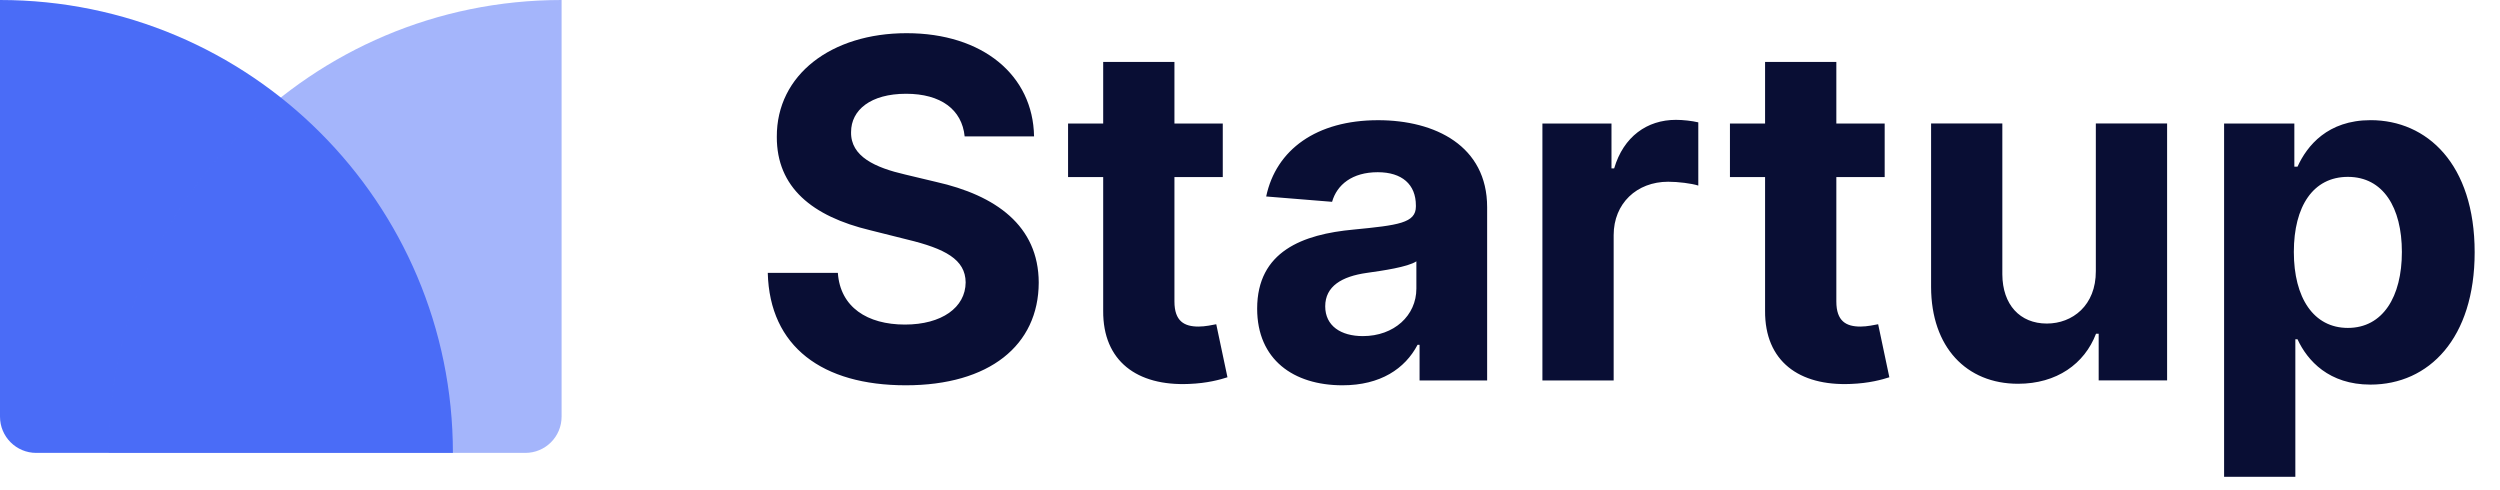
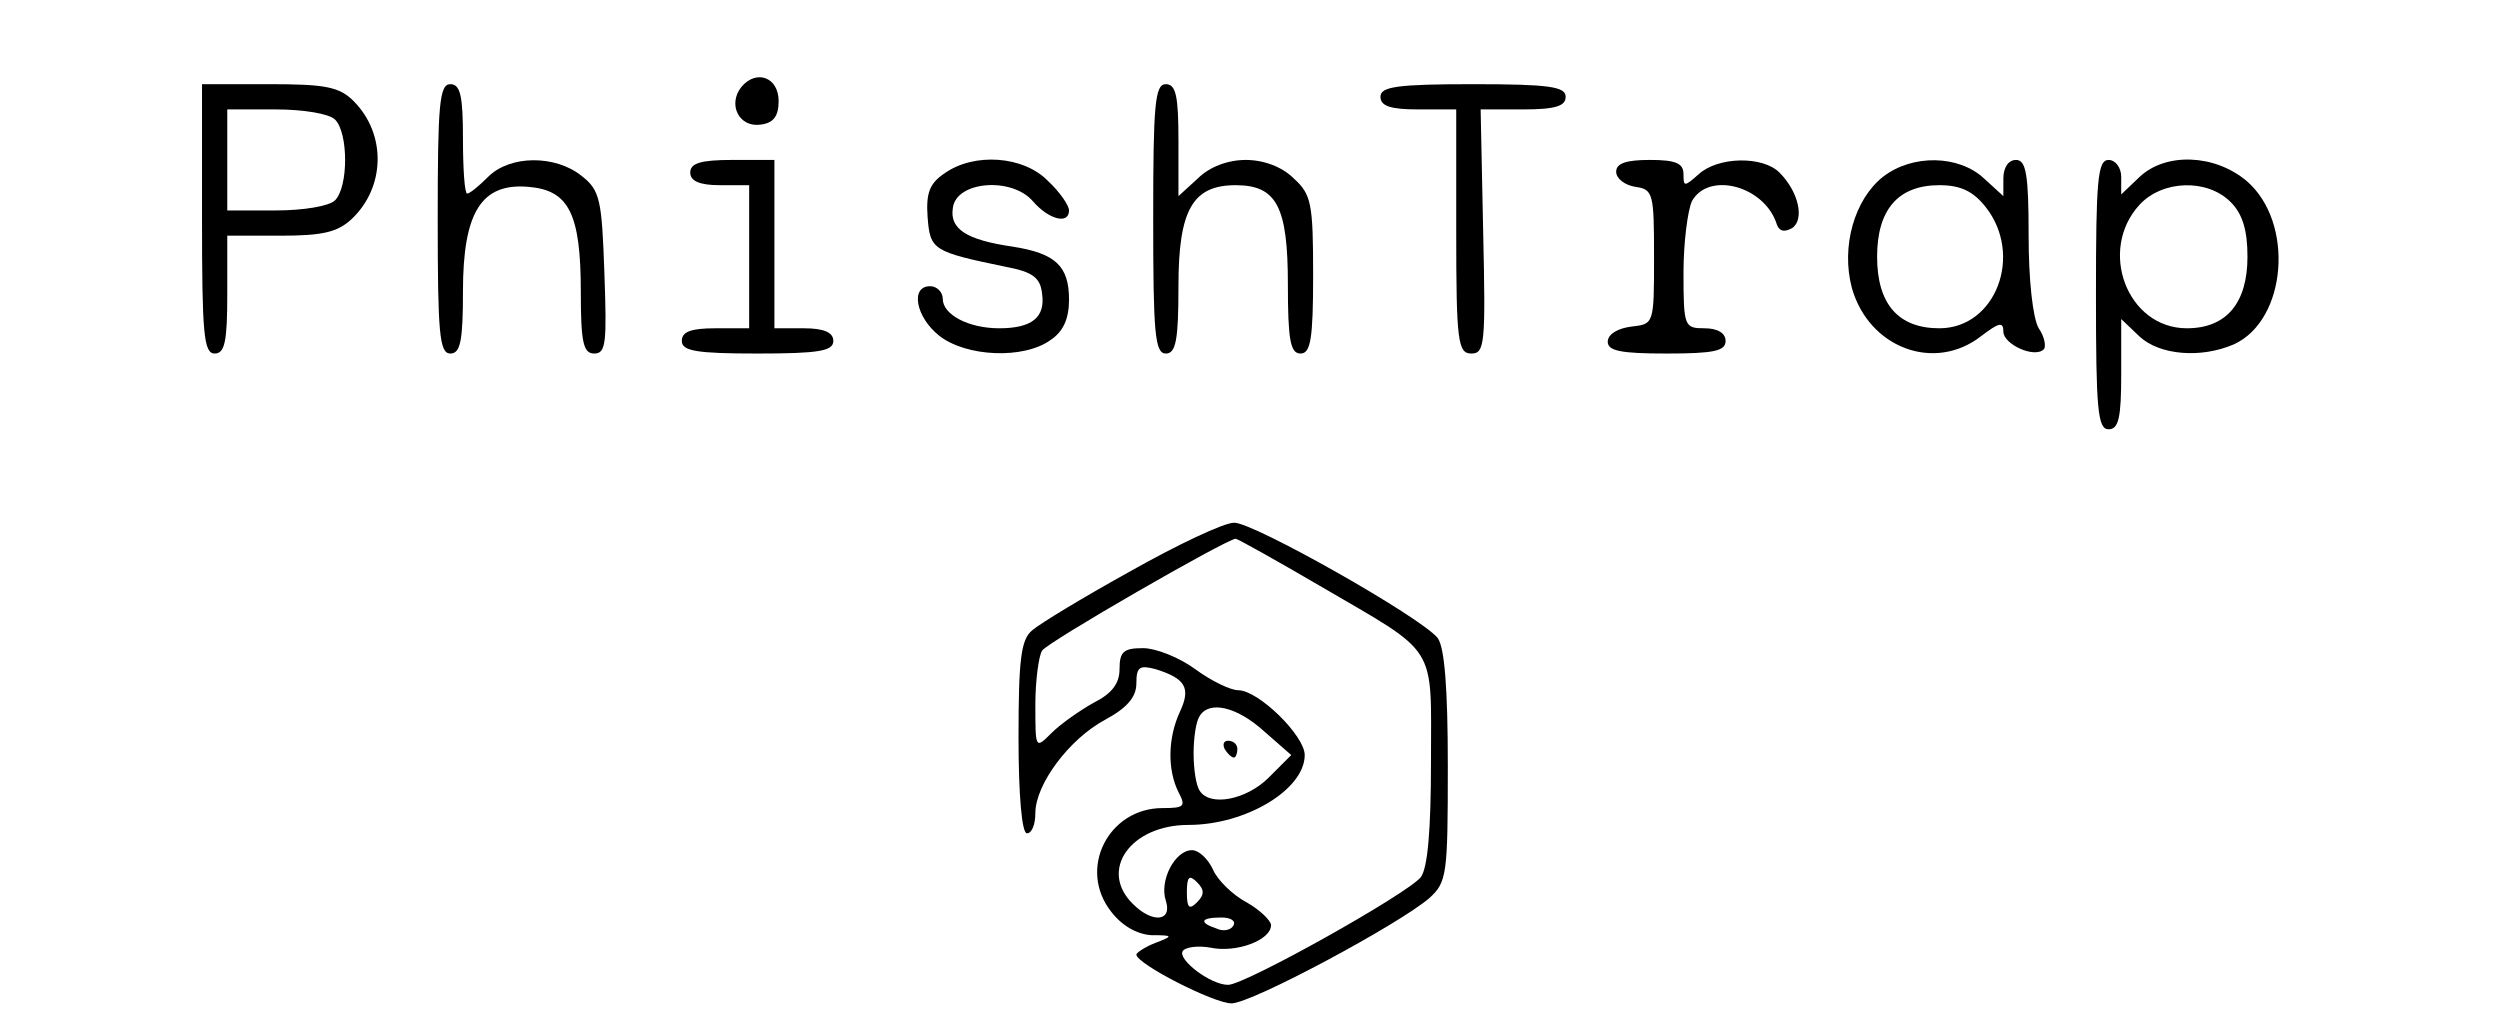
- <svg xmlns="http://www.w3.org/2000/svg" fill="none" height="27" viewBox="0 0 138 27" width="138">
-   <path d="m53.248 7.529h3.832c-.055-3.37-2.825-5.697-7.035-5.697-4.146 0-7.183 2.29-7.165 5.724-.009 2.788 1.957 4.386 5.152 5.152l2.059.517c2.059.498 3.204 1.089 3.213 2.364-.009 1.385-1.32 2.327-3.352 2.327-2.077 0-3.573-.96-3.702-2.853h-3.869c.102 4.09 3.028 6.205 7.617 6.205 4.616 0 7.331-2.207 7.34-5.669-.009-3.148-2.382-4.82-5.669-5.558l-1.699-.406c-1.643-.379-3.019-.988-2.991-2.345 0-1.219 1.08-2.114 3.038-2.114 1.911 0 3.084.868 3.232 2.354zm14.249-.711h-2.668v-3.398h-3.933v3.398h-1.939v2.955h1.939v7.386c-.018 2.779 1.874 4.155 4.727 4.035 1.016-.037 1.736-.24 2.133-.369l-.619-2.927c-.194.037-.609.129-.979.129-.785 0-1.329-.295-1.329-1.385v-6.869h2.668zm6.606 14.45c2.096 0 3.453-.914 4.146-2.234h.111v1.967h3.73v-9.565c0-3.379-2.862-4.801-6.02-4.801-3.398 0-5.632 1.625-6.177 4.21l3.638.295c.268-.942 1.108-1.634 2.521-1.634 1.339 0 2.105.674 2.105 1.837v.055c0 .914-.97 1.034-3.435 1.274-2.807.259-5.327 1.2-5.327 4.367 0 2.807 2.003 4.229 4.709 4.229zm1.126-2.715c-1.21 0-2.077-.563-2.077-1.643 0-1.108.914-1.653 2.299-1.847.859-.12 2.262-.323 2.733-.637v1.505c0 1.486-1.228 2.622-2.955 2.622zm9.912 2.447h3.933v-8.023c0-1.745 1.274-2.945 3.01-2.945.545 0 1.293.092 1.662.212v-3.49c-.351-.083-.84-.138-1.237-.138-1.588 0-2.89.923-3.407 2.678h-.148v-2.474h-3.813zm18.893-14.182h-2.668v-3.398h-3.934v3.398h-1.939v2.955h1.939v7.386c-.018 2.779 1.874 4.155 4.728 4.035 1.015-.037 1.735-.24 2.132-.369l-.618-2.927c-.194.037-.61.129-.979.129-.785 0-1.329-.295-1.329-1.385v-6.869h2.668zm11.656 8.143c.01 1.902-1.292 2.899-2.705 2.899-1.486 0-2.447-1.043-2.456-2.715v-8.328h-3.933v9.03c.009 3.315 1.948 5.337 4.801 5.337 2.133 0 3.666-1.099 4.303-2.761h.147v2.576h3.777v-14.182h-3.934zm7.08 11.357h3.933v-7.59h.12c.545 1.182 1.736 2.502 4.026 2.502 3.231 0 5.752-2.558 5.752-7.303 0-4.875-2.632-7.294-5.743-7.294-2.373 0-3.509 1.413-4.035 2.567h-.175v-2.382h-3.878zm3.85-12.409c0-2.53 1.071-4.146 2.982-4.146 1.948 0 2.982 1.69 2.982 4.146 0 2.474-1.052 4.192-2.982 4.192-1.893 0-2.982-1.662-2.982-4.192z" fill="#090e34" />
-   <g fill="#4a6cf7">
-     <path d="m0 0c13.807 0 25 11.193 25 25h-23c-1.105 0-2-.895-2-2z" />
-     <path d="m6 25c0-13.807 11.193-25 25-25v23c0 1.105-.895 2-2 2z" opacity=".5" />
+ <svg xmlns="http://www.w3.org/2000/svg" version="1.0" width="297pt" height="122pt" viewBox="0 0 297 122" preserveAspectRatio="xMidYMid meet">
+   <g transform="translate(0,122) scale(0.1,-0.1)" fill="#000000" stroke="none">
+     <path d="M881 1117 c-17 -21 -3 -49 23 -45 15 2 21 10 21 28 0 28 -26 38 -44 17z" />
+     <path d="M240 960 c0 -136 2 -160 15 -160 12 0 15 14 15 70 l0 70 63 0 c50 0 68 4 85 20 40 38 41 101 2 140 -17 17 -34 20 -100 20 l-80 0 0 -160z m158 118 c16 -16 16 -80 0 -96 -7 -7 -38 -12 -70 -12 l-58 0 0 60 0 60 58 0 c32 0 63 -5 70 -12z" />
+     <path d="M520 960 c0 -136 2 -160 15 -160 12 0 15 15 15 74 0 94 22 129 78 124 48 -4 62 -32 62 -125 0 -60 3 -73 16 -73 14 0 15 13 12 96 -3 86 -5 98 -27 115 -31 25 -85 25 -111 -1 -11 -11 -22 -20 -25 -20 -3 0 -5 29 -5 65 0 51 -3 65 -15 65 -13 0 -15 -24 -15 -160z" />
+     <path d="M1370 960 c0 -136 2 -160 15 -160 12 0 15 16 15 80 0 91 17 120 68 120 49 0 62 -26 62 -118 0 -66 3 -82 15 -82 12 0 15 17 15 93 0 85 -2 96 -23 115 -14 14 -36 22 -57 22 -21 0 -43 -8 -57 -22 l-23 -21 0 66 c0 53 -3 67 -15 67 -13 0 -15 -24 -15 -160z" />
+     <path d="M1640 1105 c0 -11 12 -15 45 -15 l45 0 0 -145 c0 -131 2 -145 18 -145 16 0 17 12 14 145 l-3 145 50 0 c39 0 51 4 51 15 0 12 -19 15 -110 15 -91 0 -110 -3 -110 -15z" />
+     <path d="M820 1015 c0 -10 11 -15 35 -15 l35 0 0 -85 0 -85 -40 0 c-29 0 -40 -4 -40 -15 0 -12 17 -15 90 -15 73 0 90 3 90 15 0 10 -11 15 -35 15 l-35 0 0 100 0 100 -50 0 c-38 0 -50 -4 -50 -15z" />
+     <path d="M1122 1014 c-18 -12 -22 -24 -20 -52 3 -39 6 -41 93 -59 32 -6 41 -13 43 -32 4 -28 -12 -41 -51 -41 -36 0 -67 16 -67 35 0 8 -7 15 -15 15 -24 0 -17 -37 11 -59 32 -25 100 -28 132 -5 15 10 22 25 22 48 0 40 -16 55 -67 63 -55 8 -75 21 -71 46 4 32 70 37 95 8 19 -22 43 -28 43 -11 0 6 -11 22 -25 35 -29 30 -88 34 -123 9z" />
+     <path d="M1920 1016 c0 -8 10 -16 23 -18 21 -3 22 -8 22 -83 0 -80 0 -80 -27 -83 -16 -2 -28 -9 -28 -18 0 -11 16 -14 70 -14 56 0 70 3 70 15 0 9 -9 15 -25 15 -24 0 -25 2 -25 66 0 36 5 74 10 85 20 36 87 18 101 -28 3 -8 9 -9 18 -4 15 10 8 43 -15 66 -20 20 -73 19 -96 -2 -17 -15 -18 -15 -18 0 0 13 -9 17 -40 17 -28 0 -40 -4 -40 -14z" />
+     <path d="M2237 1010 c-34 -27 -50 -83 -37 -132 20 -71 98 -101 154 -57 21 16 26 17 26 5 0 -15 37 -32 48 -21 3 3 1 15 -6 25 -7 12 -12 57 -12 110 0 73 -3 90 -15 90 -9 0 -15 -9 -15 -22 l0 -21 -23 21 c-30 28 -85 29 -120 2z m122 -36 c45 -57 12 -144 -55 -144 -49 0 -74 29 -74 85 0 56 25 85 74 85 25 0 40 -7 55 -26z" />
+     <path d="M2490 870 c0 -136 2 -160 15 -160 12 0 15 14 15 65 l0 66 22 -21 c24 -22 73 -26 112 -9 63 29 72 145 15 194 -38 32 -96 34 -127 5 l-22 -21 0 21 c0 11 -7 20 -15 20 -13 0 -15 -24 -15 -160z m160 110 c14 -14 20 -33 20 -65 0 -55 -25 -85 -72 -85 -71 0 -106 93 -56 147 27 29 80 31 108 3z" />
+     <path d="M1344 542 c-56 -31 -109 -63 -118 -71 -13 -11 -16 -34 -16 -127 0 -69 4 -114 10 -114 6 0 10 11 10 24 0 34 40 88 83 111 26 14 37 27 37 43 0 20 4 22 23 17 35 -11 42 -22 29 -50 -15 -32 -15 -70 -2 -96 9 -17 7 -19 -19 -19 -64 0 -101 -72 -61 -123 13 -17 31 -27 48 -28 26 0 26 -1 5 -9 -13 -5 -23 -12 -23 -14 0 -11 92 -58 113 -58 24 0 199 94 235 125 21 19 22 28 22 157 0 94 -4 141 -12 152 -20 25 -220 138 -242 137 -12 0 -67 -26 -122 -57z m224 -18 c142 -83 132 -67 132 -209 0 -82 -4 -126 -12 -137 -16 -20 -209 -128 -229 -128 -21 0 -60 30 -54 40 3 5 19 7 34 4 30 -6 71 9 71 27 0 5 -13 18 -29 27 -17 9 -35 27 -40 39 -6 13 -17 23 -25 23 -20 0 -39 -36 -31 -60 8 -25 -16 -27 -39 -4 -41 40 -3 94 66 94 68 0 138 42 138 83 0 23 -55 77 -79 77 -9 0 -32 11 -51 25 -19 14 -47 25 -62 25 -23 0 -28 -4 -28 -25 0 -17 -9 -29 -31 -40 -16 -9 -39 -25 -50 -36 -19 -19 -19 -19 -19 34 0 28 4 58 8 64 6 10 218 132 230 133 2 0 47 -25 100 -56z m-66 -173 l32 -28 -27 -27 c-26 -26 -70 -35 -82 -15 -4 6 -7 25 -7 44 0 19 3 38 7 44 11 19 44 12 77 -18z m-80 -203 c-9 -9 -12 -7 -12 12 0 19 3 21 12 12 9 -9 9 -15 0 -24z m43 -28 c-3 -5 -12 -7 -20 -3 -21 7 -19 13 6 13 11 0 18 -4 14 -10z" />
+     <path d="M1455 330 c3 -5 8 -10 11 -10 2 0 4 5 4 10 0 6 -5 10 -11 10 -5 0 -7 -4 -4 -10z" />
  </g>
</svg>
